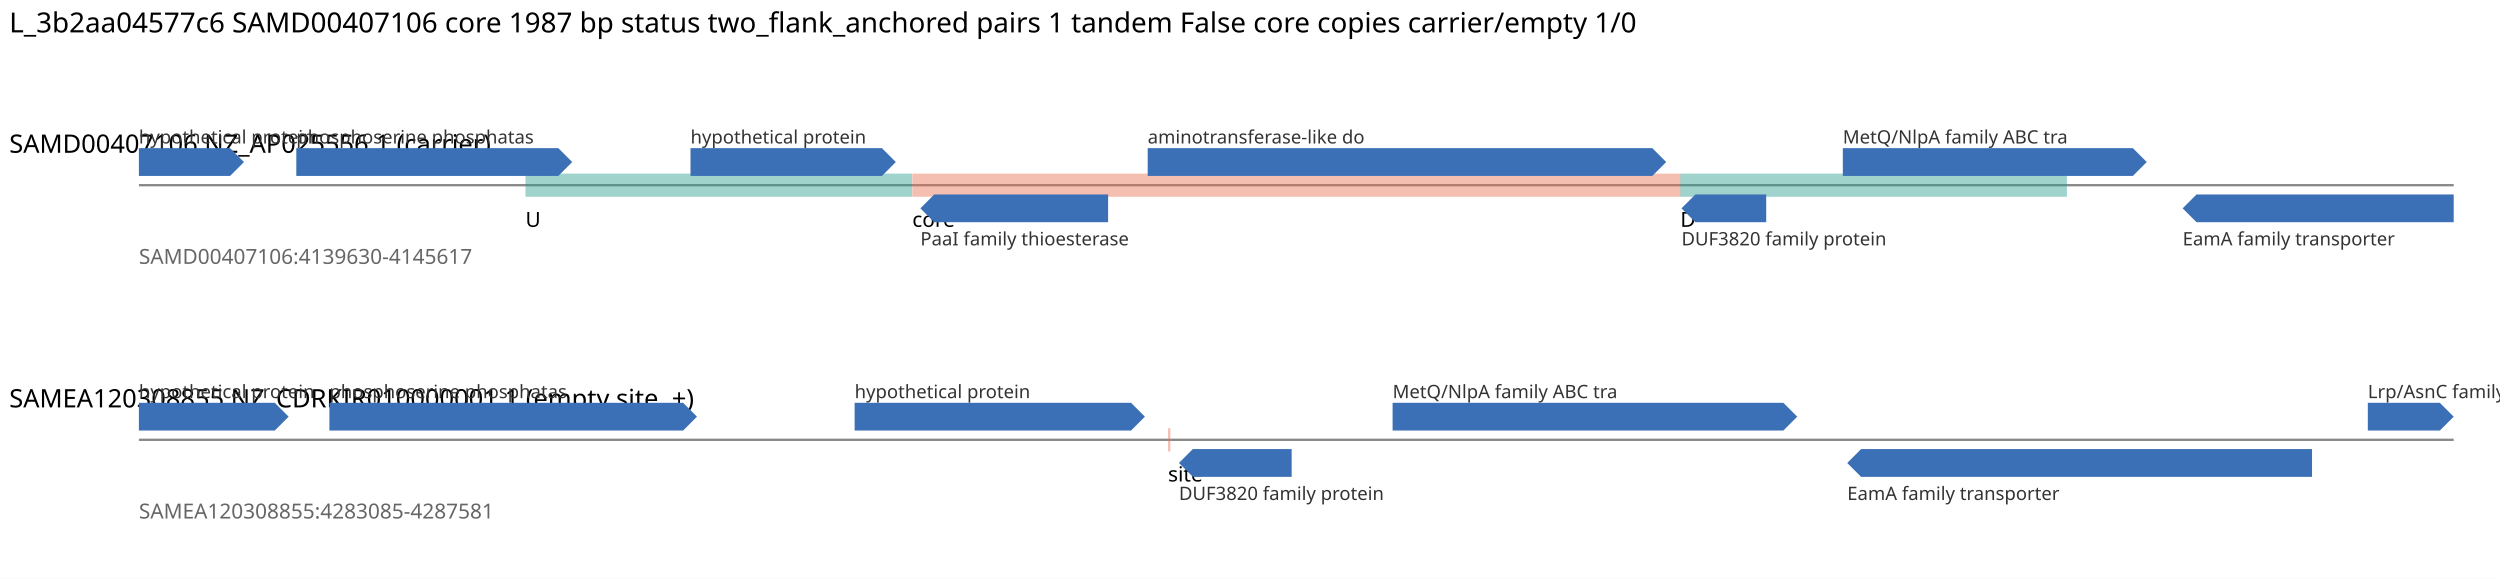
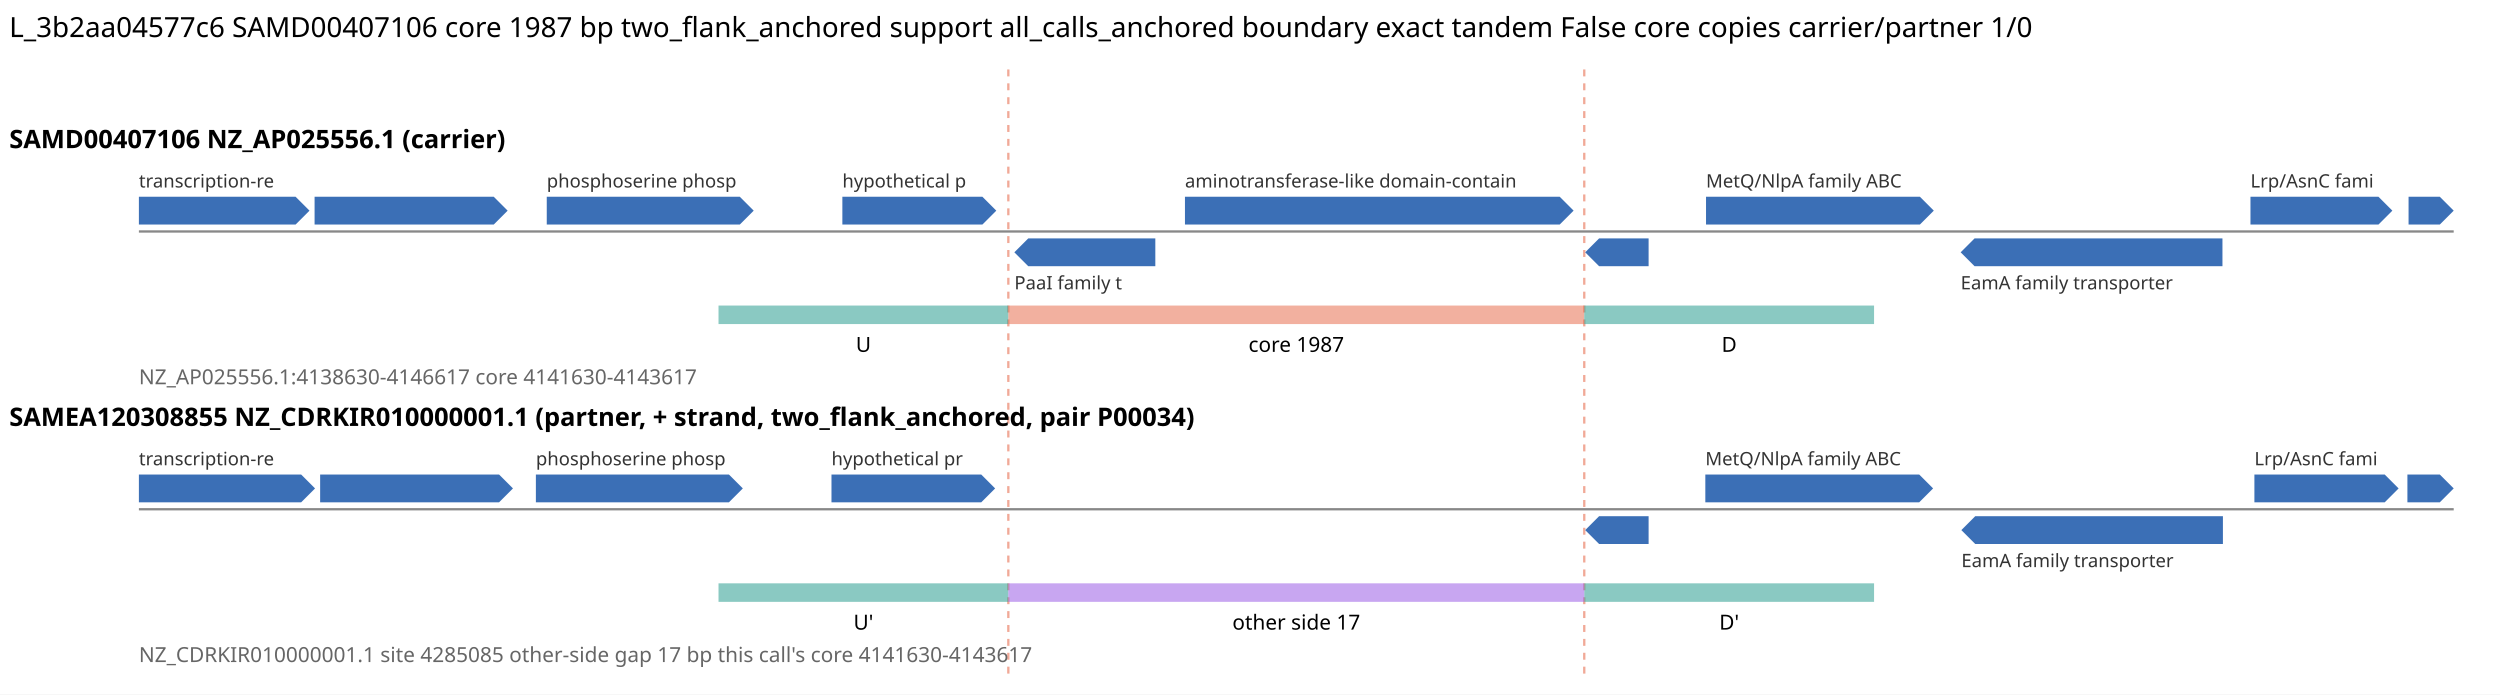
- <svg xmlns="http://www.w3.org/2000/svg" width="1080" height="250" font-family="sans-serif">
+ <svg xmlns="http://www.w3.org/2000/svg" width="1080" height="300" font-family="sans-serif">
  <rect width="100%" height="100%" fill="white" />
-   <text x="4" y="14" font-size="12">L_3b2aa04577c6  SAMD00407106  core 1987 bp  status two_flank_anchored  pairs 1  tandem False  core copies carrier/empty 1/0</text>
-   <text x="4" y="66" font-size="11">SAMD00407106 NZ_AP025556.1 (carrier)</text>
-   <line x1="60" y1="80" x2="1060" y2="80" stroke="#888" />
-   <rect x="227.0" y="75" width="167.0" height="10" fill="#2a9d8f" opacity="0.45" />
-   <text x="227.0" y="98" font-size="9">U</text>
-   <rect x="394.1" y="75" width="331.9" height="10" fill="#e76f51" opacity="0.45" />
-   <text x="394.1" y="98" font-size="9">core</text>
-   <rect x="725.9" y="75" width="167.0" height="10" fill="#2a9d8f" opacity="0.45" />
-   <text x="725.9" y="98" font-size="9">D</text>
-   <polygon points="60.0,64 99.4,64 105.4,70 99.4,76 60.0,76" fill="#3b6fb6" />
-   <text x="60.0" y="62" font-size="8" fill="#333">hypothetical protein</text>
-   <polygon points="128.0,64 241.2,64 247.2,70 241.2,76 128.0,76" fill="#3b6fb6" />
-   <text x="128.0" y="62" font-size="8" fill="#333">phosphoserine phosphatas</text>
-   <polygon points="298.3,64 381.0,64 387.0,70 381.0,76 298.3,76" fill="#3b6fb6" />
-   <text x="298.3" y="62" font-size="8" fill="#333">hypothetical protein</text>
-   <polygon points="397.6,90 403.6,84 478.7,84 478.7,96 403.6,96" fill="#3b6fb6" />
-   <text x="397.6" y="106" font-size="8" fill="#333">PaaI family thioesterase</text>
-   <polygon points="495.8,64 713.8,64 719.8,70 713.8,76 495.8,76" fill="#3b6fb6" />
-   <text x="495.8" y="62" font-size="8" fill="#333">aminotransferase-like do</text>
-   <polygon points="726.4,90 732.4,84 763.0,84 763.0,96 732.4,96" fill="#3b6fb6" />
-   <text x="726.4" y="106" font-size="8" fill="#333">DUF3820 family protein</text>
-   <polygon points="796.1,64 921.4,64 927.4,70 921.4,76 796.1,76" fill="#3b6fb6" />
-   <text x="796.1" y="62" font-size="8" fill="#333">MetQ/NlpA family ABC tra</text>
-   <polygon points="942.9,90 948.9,84 1060.0,84 1060.0,96 948.9,96" fill="#3b6fb6" />
-   <text x="942.9" y="106" font-size="8" fill="#333">EamA family transporter</text>
-   <text x="60" y="114" font-size="9" fill="#666">SAMD00407106:4139630-4145617</text>
-   <text x="4" y="176" font-size="11">SAMEA120308855 NZ_CDRKIR010000001.1 (empty site, +)</text>
-   <line x1="60" y1="190" x2="1060" y2="190" stroke="#888" />
-   <rect x="504.6" y="185" width="1.0" height="10" fill="#e76f51" opacity="0.45" />
-   <text x="504.6" y="208" font-size="9">site</text>
-   <polygon points="60.0,174 118.7,174 124.7,180 118.7,186 60.0,186" fill="#3b6fb6" />
-   <text x="60.0" y="172" font-size="8" fill="#333">hypothetical protein</text>
-   <polygon points="142.3,174 295.1,174 301.1,180 295.1,186 142.3,186" fill="#3b6fb6" />
-   <text x="142.3" y="172" font-size="8" fill="#333">phosphoserine phosphatas</text>
-   <polygon points="369.2,174 488.6,174 494.6,180 488.6,186 369.2,186" fill="#3b6fb6" />
-   <text x="369.2" y="172" font-size="8" fill="#333">hypothetical protein</text>
-   <polygon points="509.3,200 515.3,194 558.0,194 558.0,206 515.3,206" fill="#3b6fb6" />
-   <text x="509.3" y="216" font-size="8" fill="#333">DUF3820 family protein</text>
-   <polygon points="601.6,174 770.4,174 776.4,180 770.4,186 601.6,186" fill="#3b6fb6" />
-   <text x="601.6" y="172" font-size="8" fill="#333">MetQ/NlpA family ABC tra</text>
-   <polygon points="798.0,200 804.0,194 998.8,194 998.8,206 804.0,206" fill="#3b6fb6" />
-   <text x="798.0" y="216" font-size="8" fill="#333">EamA family transporter</text>
-   <polygon points="1022.9,174 1054.0,174 1060.0,180 1054.0,186 1022.9,186" fill="#3b6fb6" />
-   <text x="1022.9" y="172" font-size="8" fill="#333">Lrp/AsnC family transcri</text>
-   <text x="60" y="224" font-size="9" fill="#666">SAMEA120308855:4283085-4287581</text>
+   <text x="4" y="16" font-size="12">L_3b2aa04577c6  SAMD00407106  core 1987 bp  two_flank_anchored  support all_calls_anchored  boundary exact  tandem False  core copies carrier/partner 1/0</text>
+   <line x1="435.6" y1="30" x2="435.6" y2="292" stroke="#e76f51" stroke-dasharray="3,3" opacity="0.6" />
+   <line x1="684.4" y1="30" x2="684.4" y2="292" stroke="#e76f51" stroke-dasharray="3,3" opacity="0.6" />
+   <text x="4" y="64" font-size="11" font-weight="bold">SAMD00407106 NZ_AP025556.1 (carrier)</text>
+   <line x1="60" y1="100" x2="1060" y2="100" stroke="#888" />
+   <rect x="310.4" y="132" width="125.2" height="8" fill="#2a9d8f" opacity="0.55" />
+   <text x="373.0" y="152" font-size="9" text-anchor="middle">U</text>
+   <rect x="435.6" y="132" width="248.8" height="8" fill="#e76f51" opacity="0.55" />
+   <text x="560.0" y="152" font-size="9" text-anchor="middle">core 1987</text>
+   <rect x="684.4" y="132" width="125.2" height="8" fill="#2a9d8f" opacity="0.55" />
+   <text x="747.0" y="152" font-size="9" text-anchor="middle">D</text>
+   <polygon points="60.0,85 127.7,85 133.7,91 127.7,97 60.0,97" fill="#3b6fb6" />
+   <text x="60.0" y="81" font-size="8" fill="#333">transcription-re</text>
+   <polygon points="135.9,85 213.3,85 219.3,91 213.3,97 135.9,97" fill="#3b6fb6" />
+   <polygon points="236.2,85 319.6,85 325.6,91 319.6,97 236.2,97" fill="#3b6fb6" />
+   <text x="236.2" y="81" font-size="8" fill="#333">phosphoserine phosp</text>
+   <polygon points="363.9,85 424.4,85 430.4,91 424.4,97 363.9,97" fill="#3b6fb6" />
+   <text x="363.9" y="81" font-size="8" fill="#333">hypothetical p</text>
+   <polygon points="438.2,109 444.2,103 499.1,103 499.1,115 444.2,115" fill="#3b6fb6" />
+   <text x="438.2" y="125" font-size="8" fill="#333">PaaI family t</text>
+   <polygon points="511.9,85 673.8,85 679.8,91 673.8,97 511.9,97" fill="#3b6fb6" />
+   <text x="511.9" y="81" font-size="8" fill="#333">aminotransferase-like domain-contain</text>
+   <polygon points="684.8,109 690.8,103 712.2,103 712.2,115 690.8,115" fill="#3b6fb6" />
+   <polygon points="737.0,85 829.4,85 835.4,91 829.4,97 737.0,97" fill="#3b6fb6" />
+   <text x="737.0" y="81" font-size="8" fill="#333">MetQ/NlpA family ABC </text>
+   <polygon points="847.0,109 853.0,103 960.1,103 960.1,115 853.0,115" fill="#3b6fb6" />
+   <text x="847.0" y="125" font-size="8" fill="#333">EamA family transporter</text>
+   <polygon points="972.2,85 1027.5,85 1033.5,91 1027.5,97 972.2,97" fill="#3b6fb6" />
+   <text x="972.2" y="81" font-size="8" fill="#333">Lrp/AsnC fami</text>
+   <polygon points="1040.5,85 1054.0,85 1060.0,91 1054.0,97 1040.5,97" fill="#3b6fb6" />
+   <text x="60" y="166" font-size="9" fill="#666">NZ_AP025556.1:4138630-4146617  core 4141630-4143617</text>
+   <text x="4" y="184" font-size="11" font-weight="bold">SAMEA120308855 NZ_CDRKIR010000001.1 (partner, + strand, two_flank_anchored, pair P00034)</text>
+   <line x1="60" y1="220" x2="1060" y2="220" stroke="#888" />
+   <rect x="310.4" y="252" width="125.2" height="8" fill="#2a9d8f" opacity="0.55" />
+   <text x="373.0" y="272" font-size="9" text-anchor="middle">U'</text>
+   <rect x="684.4" y="252" width="125.2" height="8" fill="#2a9d8f" opacity="0.55" />
+   <text x="747.0" y="272" font-size="9" text-anchor="middle">D'</text>
+   <rect x="435.6" y="252" width="248.8" height="8" fill="#9b5de5" opacity="0.55" />
+   <text x="560.0" y="272" font-size="9" text-anchor="middle">other side 17</text>
+   <polygon points="60.0,205 130.1,205 136.1,211 130.1,217 60.0,217" fill="#3b6fb6" />
+   <text x="60.0" y="201" font-size="8" fill="#333">transcription-re</text>
+   <polygon points="138.3,205 215.6,205 221.6,211 215.6,217 138.3,217" fill="#3b6fb6" />
+   <polygon points="231.5,205 314.9,205 320.9,211 314.9,217 231.5,217" fill="#3b6fb6" />
+   <text x="231.5" y="201" font-size="8" fill="#333">phosphoserine phosp</text>
+   <polygon points="359.2,205 423.9,205 429.9,211 423.9,217 359.2,217" fill="#3b6fb6" />
+   <text x="359.2" y="201" font-size="8" fill="#333">hypothetical pr</text>
+   <polygon points="684.8,229 690.8,223 712.2,223 712.2,235 690.8,235" fill="#3b6fb6" />
+   <polygon points="736.7,205 829.1,205 835.1,211 829.1,217 736.7,217" fill="#3b6fb6" />
+   <text x="736.7" y="201" font-size="8" fill="#333">MetQ/NlpA family ABC </text>
+   <polygon points="847.3,229 853.3,223 960.3,223 960.3,235 853.3,235" fill="#3b6fb6" />
+   <text x="847.3" y="245" font-size="8" fill="#333">EamA family transporter</text>
+   <polygon points="973.9,205 1030.2,205 1036.2,211 1030.2,217 973.9,217" fill="#3b6fb6" />
+   <text x="973.9" y="201" font-size="8" fill="#333">Lrp/AsnC fami</text>
+   <polygon points="1040.0,205 1054.0,205 1060.0,211 1054.0,217 1040.0,217" fill="#3b6fb6" />
+   <text x="60" y="286" font-size="9" fill="#666">NZ_CDRKIR010000001.1 site 4285085  other-side gap 17 bp  this call's core 4141630-4143617</text>
</svg>
